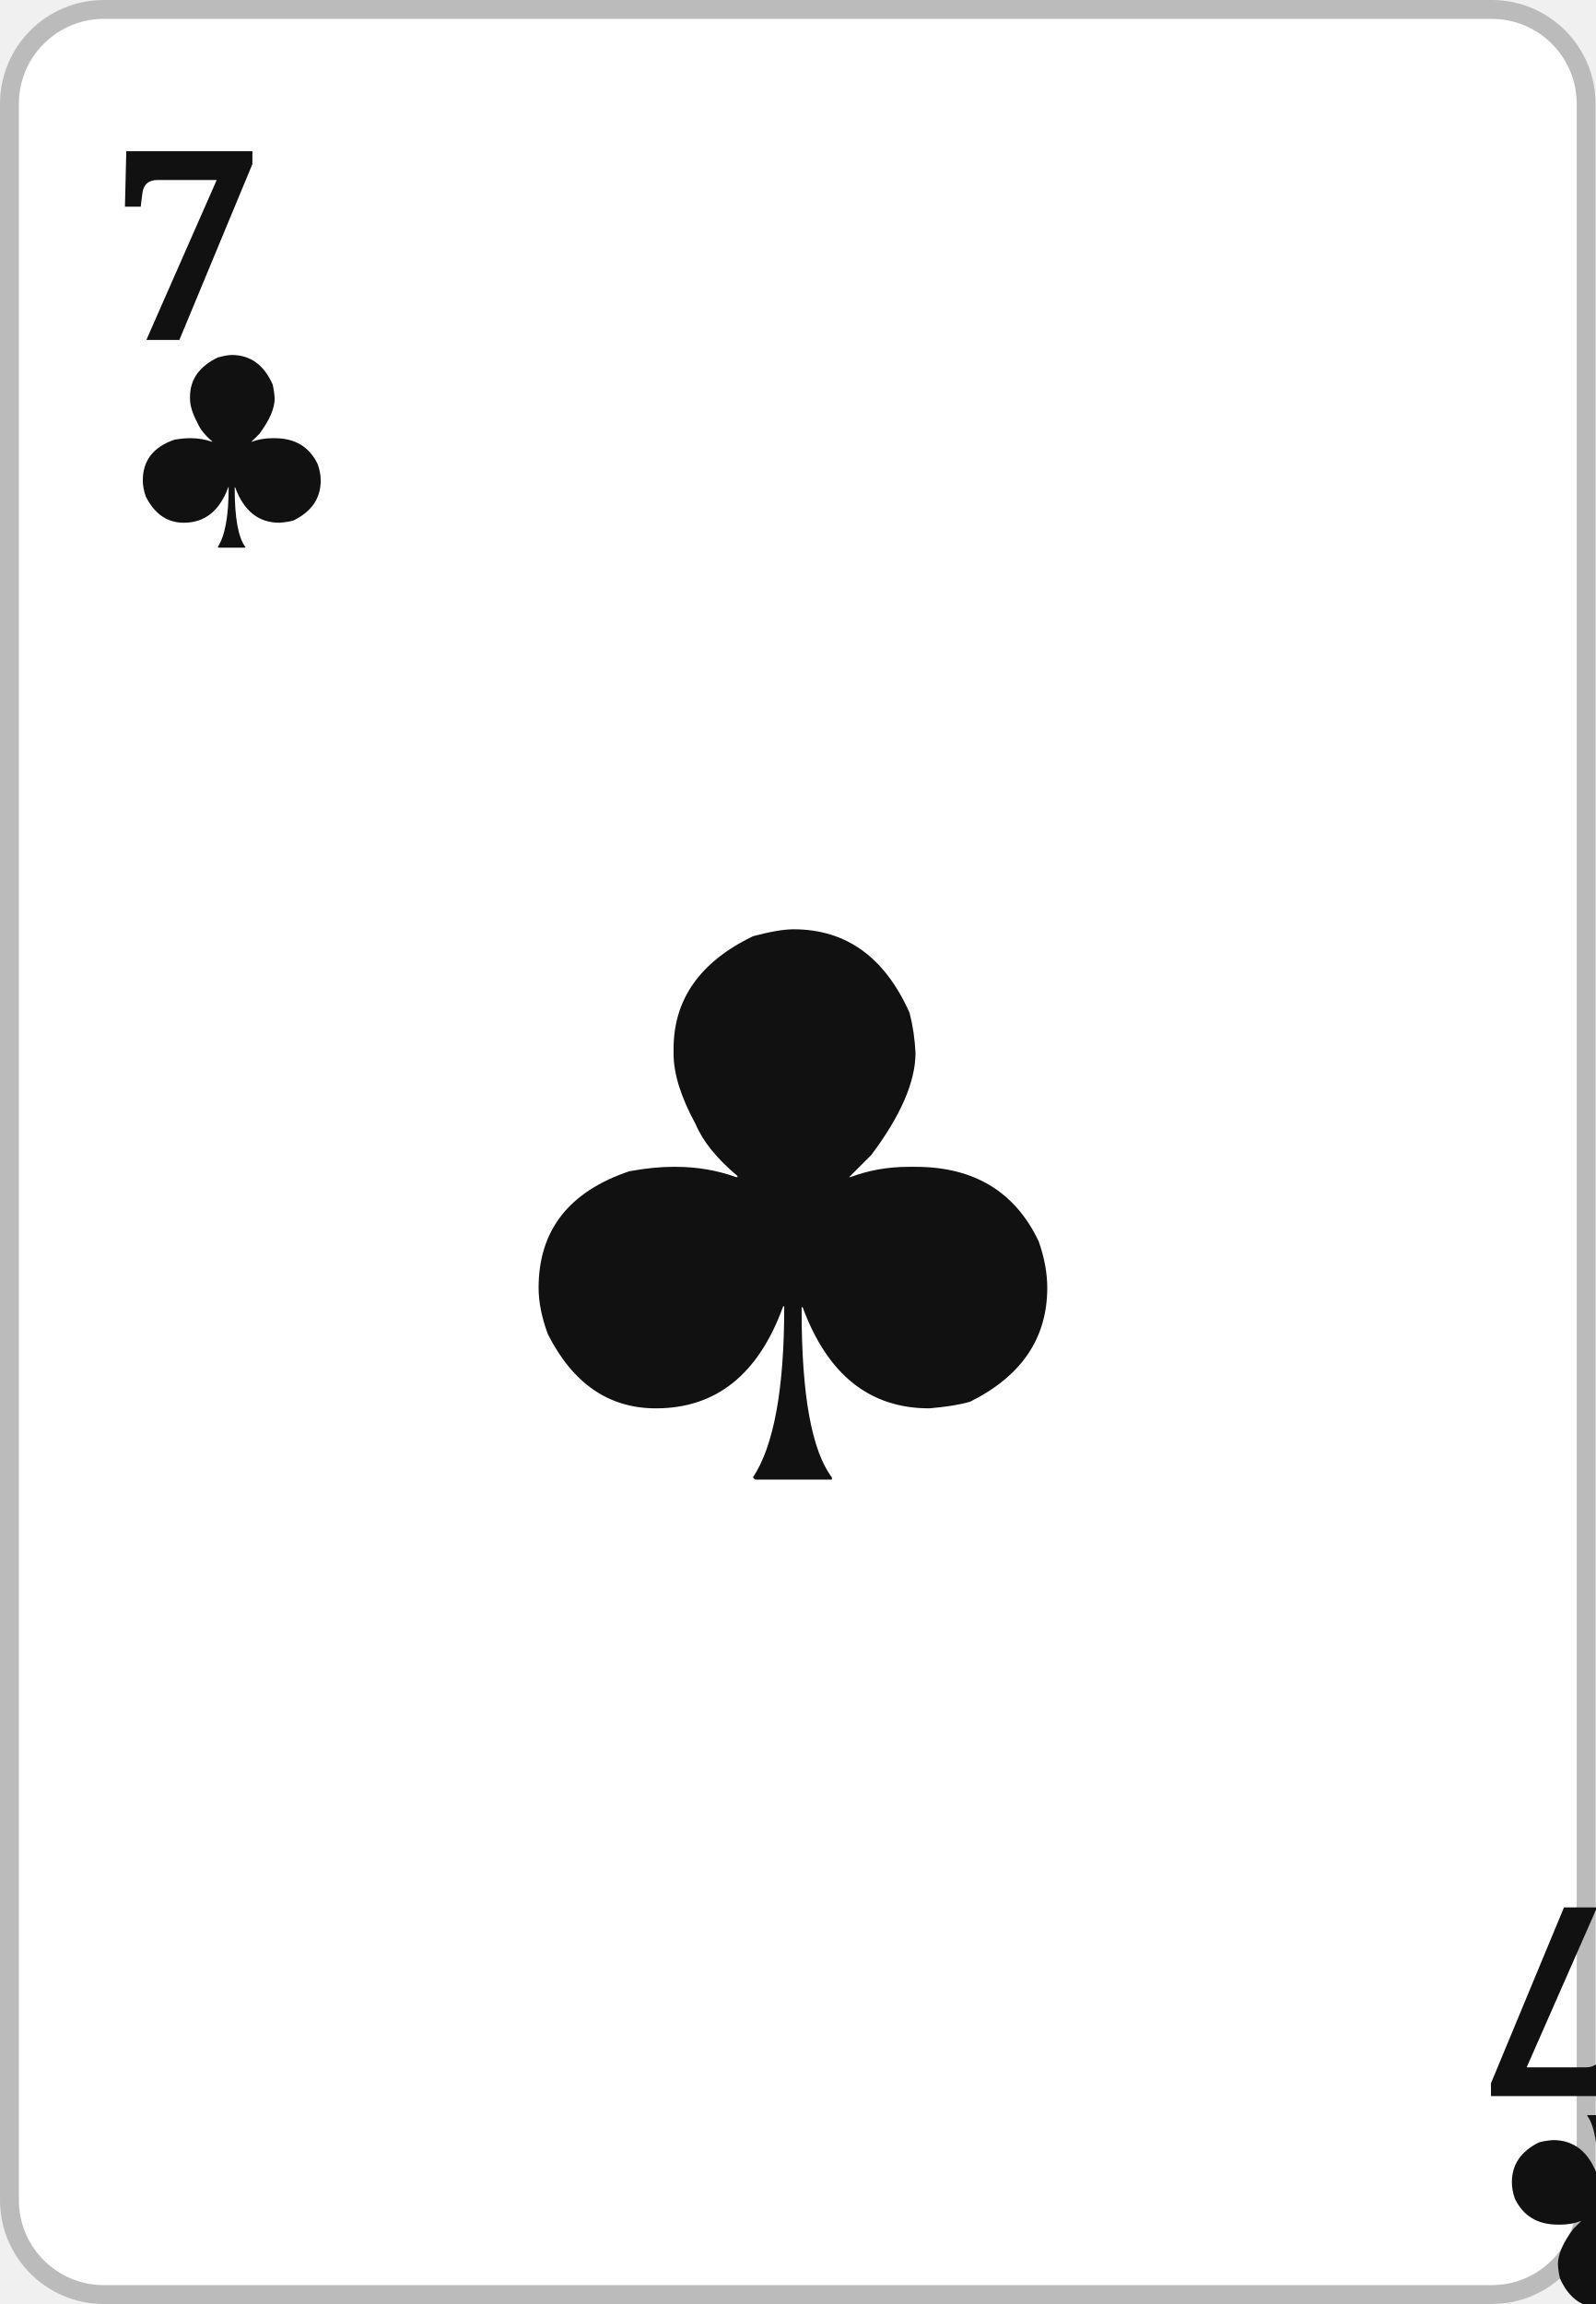
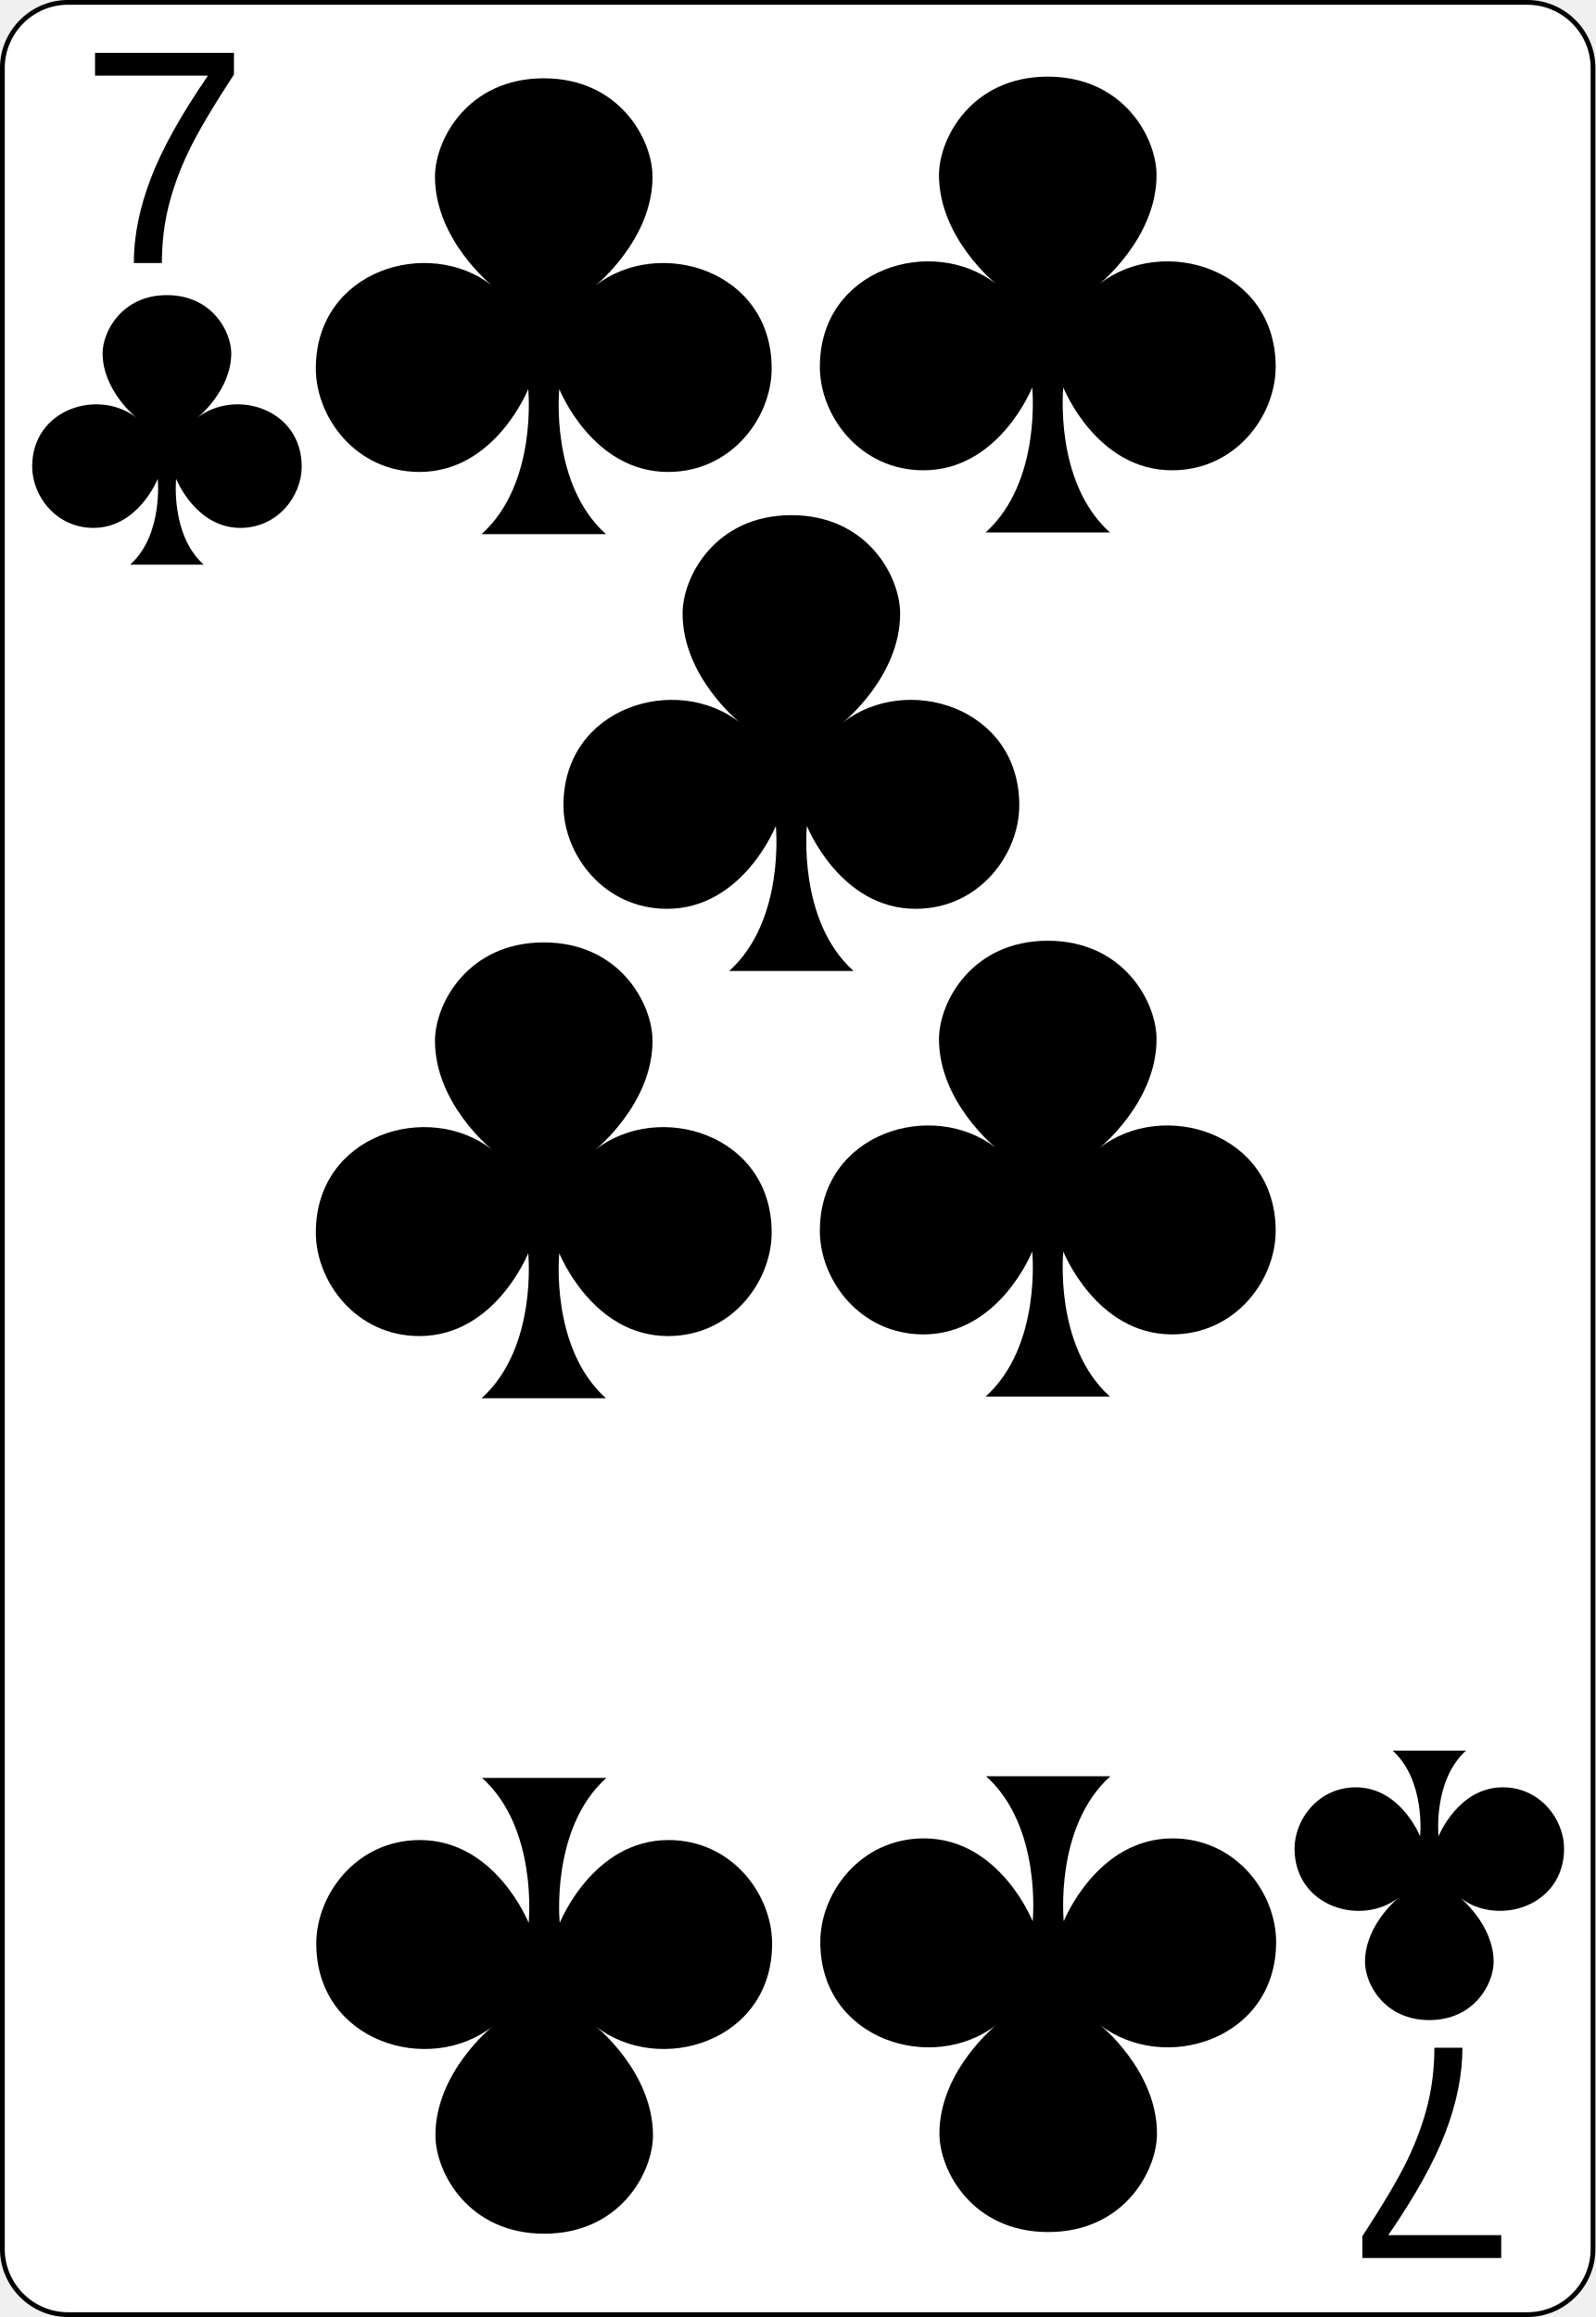
- <svg xmlns="http://www.w3.org/2000/svg" viewBox="0 0 169 244">
-   <rect x="1" y="1" width="167" height="242" rx="10" ry="10" fill="white" stroke="#bbb" stroke-width="2" />
-   <text x="12" y="36" font-family="Georgia,serif" font-size="28" font-weight="bold" fill="#111111">7</text>
-   <text x="12" y="58" font-family="Georgia,serif" font-size="28" fill="#111111">♣</text>
-   <text x="84" y="134" font-family="Georgia,serif" font-size="80" text-anchor="middle" dominant-baseline="middle" fill="#111111">♣</text>
-   <text x="157" y="202" font-family="Georgia,serif" font-size="28" font-weight="bold" fill="#111111" text-anchor="end" transform="rotate(180,157,202)">7</text>
-   <text x="157" y="224" font-family="Georgia,serif" font-size="28" fill="#111111" text-anchor="end" transform="rotate(180,157,224)">♣</text>
+ <svg xmlns="http://www.w3.org/2000/svg" xmlns:xlink="http://www.w3.org/1999/xlink" width="167.087pt" height="242.667pt" viewBox="0 0 167.087 242.667" xml:space="preserve" id="svg2" version="1.1">
+   <defs id="defs41">
+     <radialGradient xlink:href="#linearGradient2984" id="radialGradient3760" cx="48.231" cy="18.138" fx="48.231" fy="18.138" r="9.5" gradientUnits="userSpaceOnUse" gradientTransform="matrix(-1.560526,0.01828294,-0.02684055,-2.290953,123.9838,58.80911)" />
+     <linearGradient id="linearGradient2984">
+       <stop style="stop-color:#000000;stop-opacity:1;" offset="0" id="stop2986" />
+       <stop style="stop-color:#000000;stop-opacity:0.656;" offset="1" id="stop2988" />
+     </linearGradient>
+     <radialGradient xlink:href="#linearGradient3784" id="radialGradient3792" cx="171.487" cy="511.223" fx="171.487" fy="511.223" r="81.903" gradientTransform="matrix(1.152989,-0.6739155,0.3948202,0.6754904,-233.6326,270.4008)" gradientUnits="userSpaceOnUse" />
+     <linearGradient id="linearGradient3784">
+       <stop style="stop-color:#ffffff;stop-opacity:0.534;" offset="0" id="stop3786" />
+       <stop style="stop-color:#000000;stop-opacity:0;" offset="1" id="stop3788" />
+     </linearGradient>
+     <radialGradient r="81.903" fy="511.223" fx="171.487" cy="511.223" cx="171.487" gradientTransform="matrix(1.152989,-0.6739155,0.3948202,0.6754904,-233.6326,270.4008)" gradientUnits="userSpaceOnUse" id="radialGradient3855" xlink:href="#linearGradient3784-4" />
+     <linearGradient id="linearGradient3784-4">
+       <stop style="stop-color:#ffffff;stop-opacity:0.519;" offset="0" id="stop3786-8" />
+       <stop style="stop-color:#000000;stop-opacity:0;" offset="1" id="stop3788-6" />
+     </linearGradient>
+     <radialGradient r="81.903" fy="461.841" fx="181.694" cy="461.841" cx="181.694" gradientTransform="matrix(1.152989,-0.6739155,0.3948202,0.6754904,-233.6326,270.4008)" gradientUnits="userSpaceOnUse" id="radialGradient3916" xlink:href="#linearGradient3784-3" />
+     <linearGradient id="linearGradient3784-3">
+       <stop style="stop-color:#ffffff;stop-opacity:0.702;" offset="0" id="stop3786-86" />
+       <stop style="stop-color:#000000;stop-opacity:0;" offset="1" id="stop3788-2" />
+     </linearGradient>
+   </defs>
+   <g id="Layer_x0020_1" style="fill-rule:nonzero;clip-rule:nonzero;stroke:#000000;stroke-miterlimit:4;">
+     <path style="fill:#FFFFFF;stroke-width:0.5;" d="M166.837,235.548c0,3.777-3.087,6.869-6.871,6.869H7.111c-3.775,0-6.861-3.092-6.861-6.869V7.12C0.25,3.343,3.336,0.25,7.111,0.25h152.855    c3.784,0,6.871,3.093,6.871,6.87v228.428z" id="path5" />
+     <g style="stroke:none;" id="g7">
+       <g id="g9">
+ 				
+ 			</g>
+     </g>
+     <g id="g15">
+ 			
+ 		</g>
+     <g id="g19">
+ 			
+ 		</g>
+     <g style="stroke:none;" id="g23">
+       <g id="g25">
+ 				
+ 			</g>
+     </g>
+     <g style="stroke:none;" id="g31">
+       <g id="g33">
+ 				
+ 			</g>
+     </g>
+   </g>
+   <text xml:space="preserve" style="font-size:32px;font-style:normal;font-weight:normal;line-height:125%;letter-spacing:0px;word-spacing:0px;fill:#000000;fill-opacity:1;stroke:none;font-family:Bitstream Vera Sans" x="8.311" y="27.548" id="text3788">
+     <tspan id="tspan3790" x="8.311" y="27.548" style="font-style:normal;font-variant:normal;font-weight:normal;font-stretch:normal;font-family:Arial;-inkscape-font-specification:Arial">7</tspan>
+   </text>
+   <g transform="matrix(1.485651,0,0,1.485651,-54.02466,10.01807)" id="layer1-1-4">
+     <path id="cl-9" d="m 50.291,22.698 c 0,0 2.375,-1.9 2.375,-4.534 0,-1.542 -1.369,-4.102 -4.534,-4.102 -3.165,0 -4.534,2.561 -4.534,4.102 0,2.634 2.375,4.534 2.375,4.534 -2.638,-2.055 -7.341,-0.652 -7.341,3.455 0,2.056 1.68,4.318 4.318,4.318 3.165,0 4.534,-3.455 4.534,-3.455 0,0 0.402,3.938 -1.943,6.046 h 5.182 c -2.345,-2.107 -1.943,-6.046 -1.943,-6.046 0,0 1.369,3.455 4.534,3.455 2.639,0 4.318,-2.263 4.318,-4.318 0,-4.107 -4.703,-5.51 -7.341,-3.455 z" style="fill:#000000" />
+   </g>
+   <text xml:space="preserve" style="font-size:32px;font-style:normal;font-weight:normal;line-height:125%;letter-spacing:0px;word-spacing:0px;fill:#000000;fill-opacity:1;stroke:none;font-family:Bitstream Vera Sans" x="-158.864" y="-214.467" id="text3788-8" transform="scale(-1,-1)">
+     <tspan id="tspan3790-7" x="-158.864" y="-214.467" style="font-style:normal;font-variant:normal;font-weight:normal;font-stretch:normal;font-family:Arial;-inkscape-font-specification:Arial">7</tspan>
+   </text>
+   <g transform="matrix(-1.485651,0,0,-1.485651,221.1992,232.4618)" id="layer1-1-4-1">
+     <path id="cl-9-7" d="m 50.291,22.698 c 0,0 2.375,-1.9 2.375,-4.534 0,-1.542 -1.369,-4.102 -4.534,-4.102 -3.165,0 -4.534,2.561 -4.534,4.102 0,2.634 2.375,4.534 2.375,4.534 -2.638,-2.055 -7.341,-0.652 -7.341,3.455 0,2.056 1.68,4.318 4.318,4.318 3.165,0 4.534,-3.455 4.534,-3.455 0,0 0.402,3.938 -1.943,6.046 h 5.182 c -2.345,-2.107 -1.943,-6.046 -1.943,-6.046 0,0 1.369,3.455 4.534,3.455 2.639,0 4.318,-2.263 4.318,-4.318 0,-4.107 -4.703,-5.51 -7.341,-3.455 z" style="fill:#000000" />
+   </g>
+   <g transform="matrix(2.512578,0,0,2.512578,-63.98839,-27.13112)" id="layer1-1-4-8">
+     <path id="cl-9-8" d="m 50.291,22.698 c 0,0 2.375,-1.9 2.375,-4.534 0,-1.542 -1.369,-4.102 -4.534,-4.102 -3.165,0 -4.534,2.561 -4.534,4.102 0,2.634 2.375,4.534 2.375,4.534 -2.638,-2.055 -7.341,-0.652 -7.341,3.455 0,2.056 1.68,4.318 4.318,4.318 3.165,0 4.534,-3.455 4.534,-3.455 0,0 0.402,3.938 -1.943,6.046 h 5.182 c -2.345,-2.107 -1.943,-6.046 -1.943,-6.046 0,0 1.369,3.455 4.534,3.455 2.639,0 4.318,-2.263 4.318,-4.318 0,-4.107 -4.703,-5.51 -7.341,-3.455 z" style="fill:#000000" />
+   </g>
+   <g transform="matrix(-2.512578,0,0,-2.512578,177.9295,269.2751)" id="layer1-1-4-8-0">
+     <path id="cl-9-8-6" d="m 50.291,22.698 c 0,0 2.375,-1.9 2.375,-4.534 0,-1.542 -1.369,-4.102 -4.534,-4.102 -3.165,0 -4.534,2.561 -4.534,4.102 0,2.634 2.375,4.534 2.375,4.534 -2.638,-2.055 -7.341,-0.652 -7.341,3.455 0,2.056 1.68,4.318 4.318,4.318 3.165,0 4.534,-3.455 4.534,-3.455 0,0 0.402,3.938 -1.943,6.046 h 5.182 c -2.345,-2.107 -1.943,-6.046 -1.943,-6.046 0,0 1.369,3.455 4.534,3.455 2.639,0 4.318,-2.263 4.318,-4.318 0,-4.107 -4.703,-5.51 -7.341,-3.455 z" style="fill:#000000" />
+   </g>
+   <g transform="matrix(2.512578,0,0,2.512578,-63.98839,63.36968)" id="layer1-1-4-8-2">
+     <path id="cl-9-8-0" d="m 50.291,22.698 c 0,0 2.375,-1.9 2.375,-4.534 0,-1.542 -1.369,-4.102 -4.534,-4.102 -3.165,0 -4.534,2.561 -4.534,4.102 0,2.634 2.375,4.534 2.375,4.534 -2.638,-2.055 -7.341,-0.652 -7.341,3.455 0,2.056 1.68,4.318 4.318,4.318 3.165,0 4.534,-3.455 4.534,-3.455 0,0 0.402,3.938 -1.943,6.046 h 5.182 c -2.345,-2.107 -1.943,-6.046 -1.943,-6.046 0,0 1.369,3.455 4.534,3.455 2.639,0 4.318,-2.263 4.318,-4.318 0,-4.107 -4.703,-5.51 -7.341,-3.455 z" style="fill:#000000" />
+   </g>
+   <g transform="matrix(2.512578,0,0,2.512578,-11.20333,-27.30484)" id="layer1-1-4-8-8">
+     <path id="cl-9-8-9" d="m 50.291,22.698 c 0,0 2.375,-1.9 2.375,-4.534 0,-1.542 -1.369,-4.102 -4.534,-4.102 -3.165,0 -4.534,2.561 -4.534,4.102 0,2.634 2.375,4.534 2.375,4.534 -2.638,-2.055 -7.341,-0.652 -7.341,3.455 0,2.056 1.68,4.318 4.318,4.318 3.165,0 4.534,-3.455 4.534,-3.455 0,0 0.402,3.938 -1.943,6.046 h 5.182 c -2.345,-2.107 -1.943,-6.046 -1.943,-6.046 0,0 1.369,3.455 4.534,3.455 2.639,0 4.318,-2.263 4.318,-4.318 0,-4.107 -4.703,-5.51 -7.341,-3.455 z" style="fill:#000000" />
+   </g>
+   <g transform="matrix(-2.512578,0,0,-2.512578,230.7146,269.1014)" id="layer1-1-4-8-0-2">
+     <path id="cl-9-8-6-6" d="m 50.291,22.698 c 0,0 2.375,-1.9 2.375,-4.534 0,-1.542 -1.369,-4.102 -4.534,-4.102 -3.165,0 -4.534,2.561 -4.534,4.102 0,2.634 2.375,4.534 2.375,4.534 -2.638,-2.055 -7.341,-0.652 -7.341,3.455 0,2.056 1.68,4.318 4.318,4.318 3.165,0 4.534,-3.455 4.534,-3.455 0,0 0.402,3.938 -1.943,6.046 h 5.182 c -2.345,-2.107 -1.943,-6.046 -1.943,-6.046 0,0 1.369,3.455 4.534,3.455 2.639,0 4.318,-2.263 4.318,-4.318 0,-4.107 -4.703,-5.51 -7.341,-3.455 z" style="fill:#000000" />
+   </g>
+   <g transform="matrix(2.512578,0,0,2.512578,-11.20333,63.19596)" id="layer1-1-4-8-2-6">
+     <path id="cl-9-8-0-4" d="m 50.291,22.698 c 0,0 2.375,-1.9 2.375,-4.534 0,-1.542 -1.369,-4.102 -4.534,-4.102 -3.165,0 -4.534,2.561 -4.534,4.102 0,2.634 2.375,4.534 2.375,4.534 -2.638,-2.055 -7.341,-0.652 -7.341,3.455 0,2.056 1.68,4.318 4.318,4.318 3.165,0 4.534,-3.455 4.534,-3.455 0,0 0.402,3.938 -1.943,6.046 h 5.182 c -2.345,-2.107 -1.943,-6.046 -1.943,-6.046 0,0 1.369,3.455 4.534,3.455 2.639,0 4.318,-2.263 4.318,-4.318 0,-4.107 -4.703,-5.51 -7.341,-3.455 z" style="fill:#000000" />
+   </g>
+   <g transform="matrix(2.512578,0,0,2.512578,-38.0557,18.62236)" id="layer1-1-4-8-6">
+     <path id="cl-9-8-8" d="m 50.291,22.698 c 0,0 2.375,-1.9 2.375,-4.534 0,-1.542 -1.369,-4.102 -4.534,-4.102 -3.165,0 -4.534,2.561 -4.534,4.102 0,2.634 2.375,4.534 2.375,4.534 -2.638,-2.055 -7.341,-0.652 -7.341,3.455 0,2.056 1.68,4.318 4.318,4.318 3.165,0 4.534,-3.455 4.534,-3.455 0,0 0.402,3.938 -1.943,6.046 h 5.182 c -2.345,-2.107 -1.943,-6.046 -1.943,-6.046 0,0 1.369,3.455 4.534,3.455 2.639,0 4.318,-2.263 4.318,-4.318 0,-4.107 -4.703,-5.51 -7.341,-3.455 z" style="fill:#000000" />
+   </g>
</svg>
